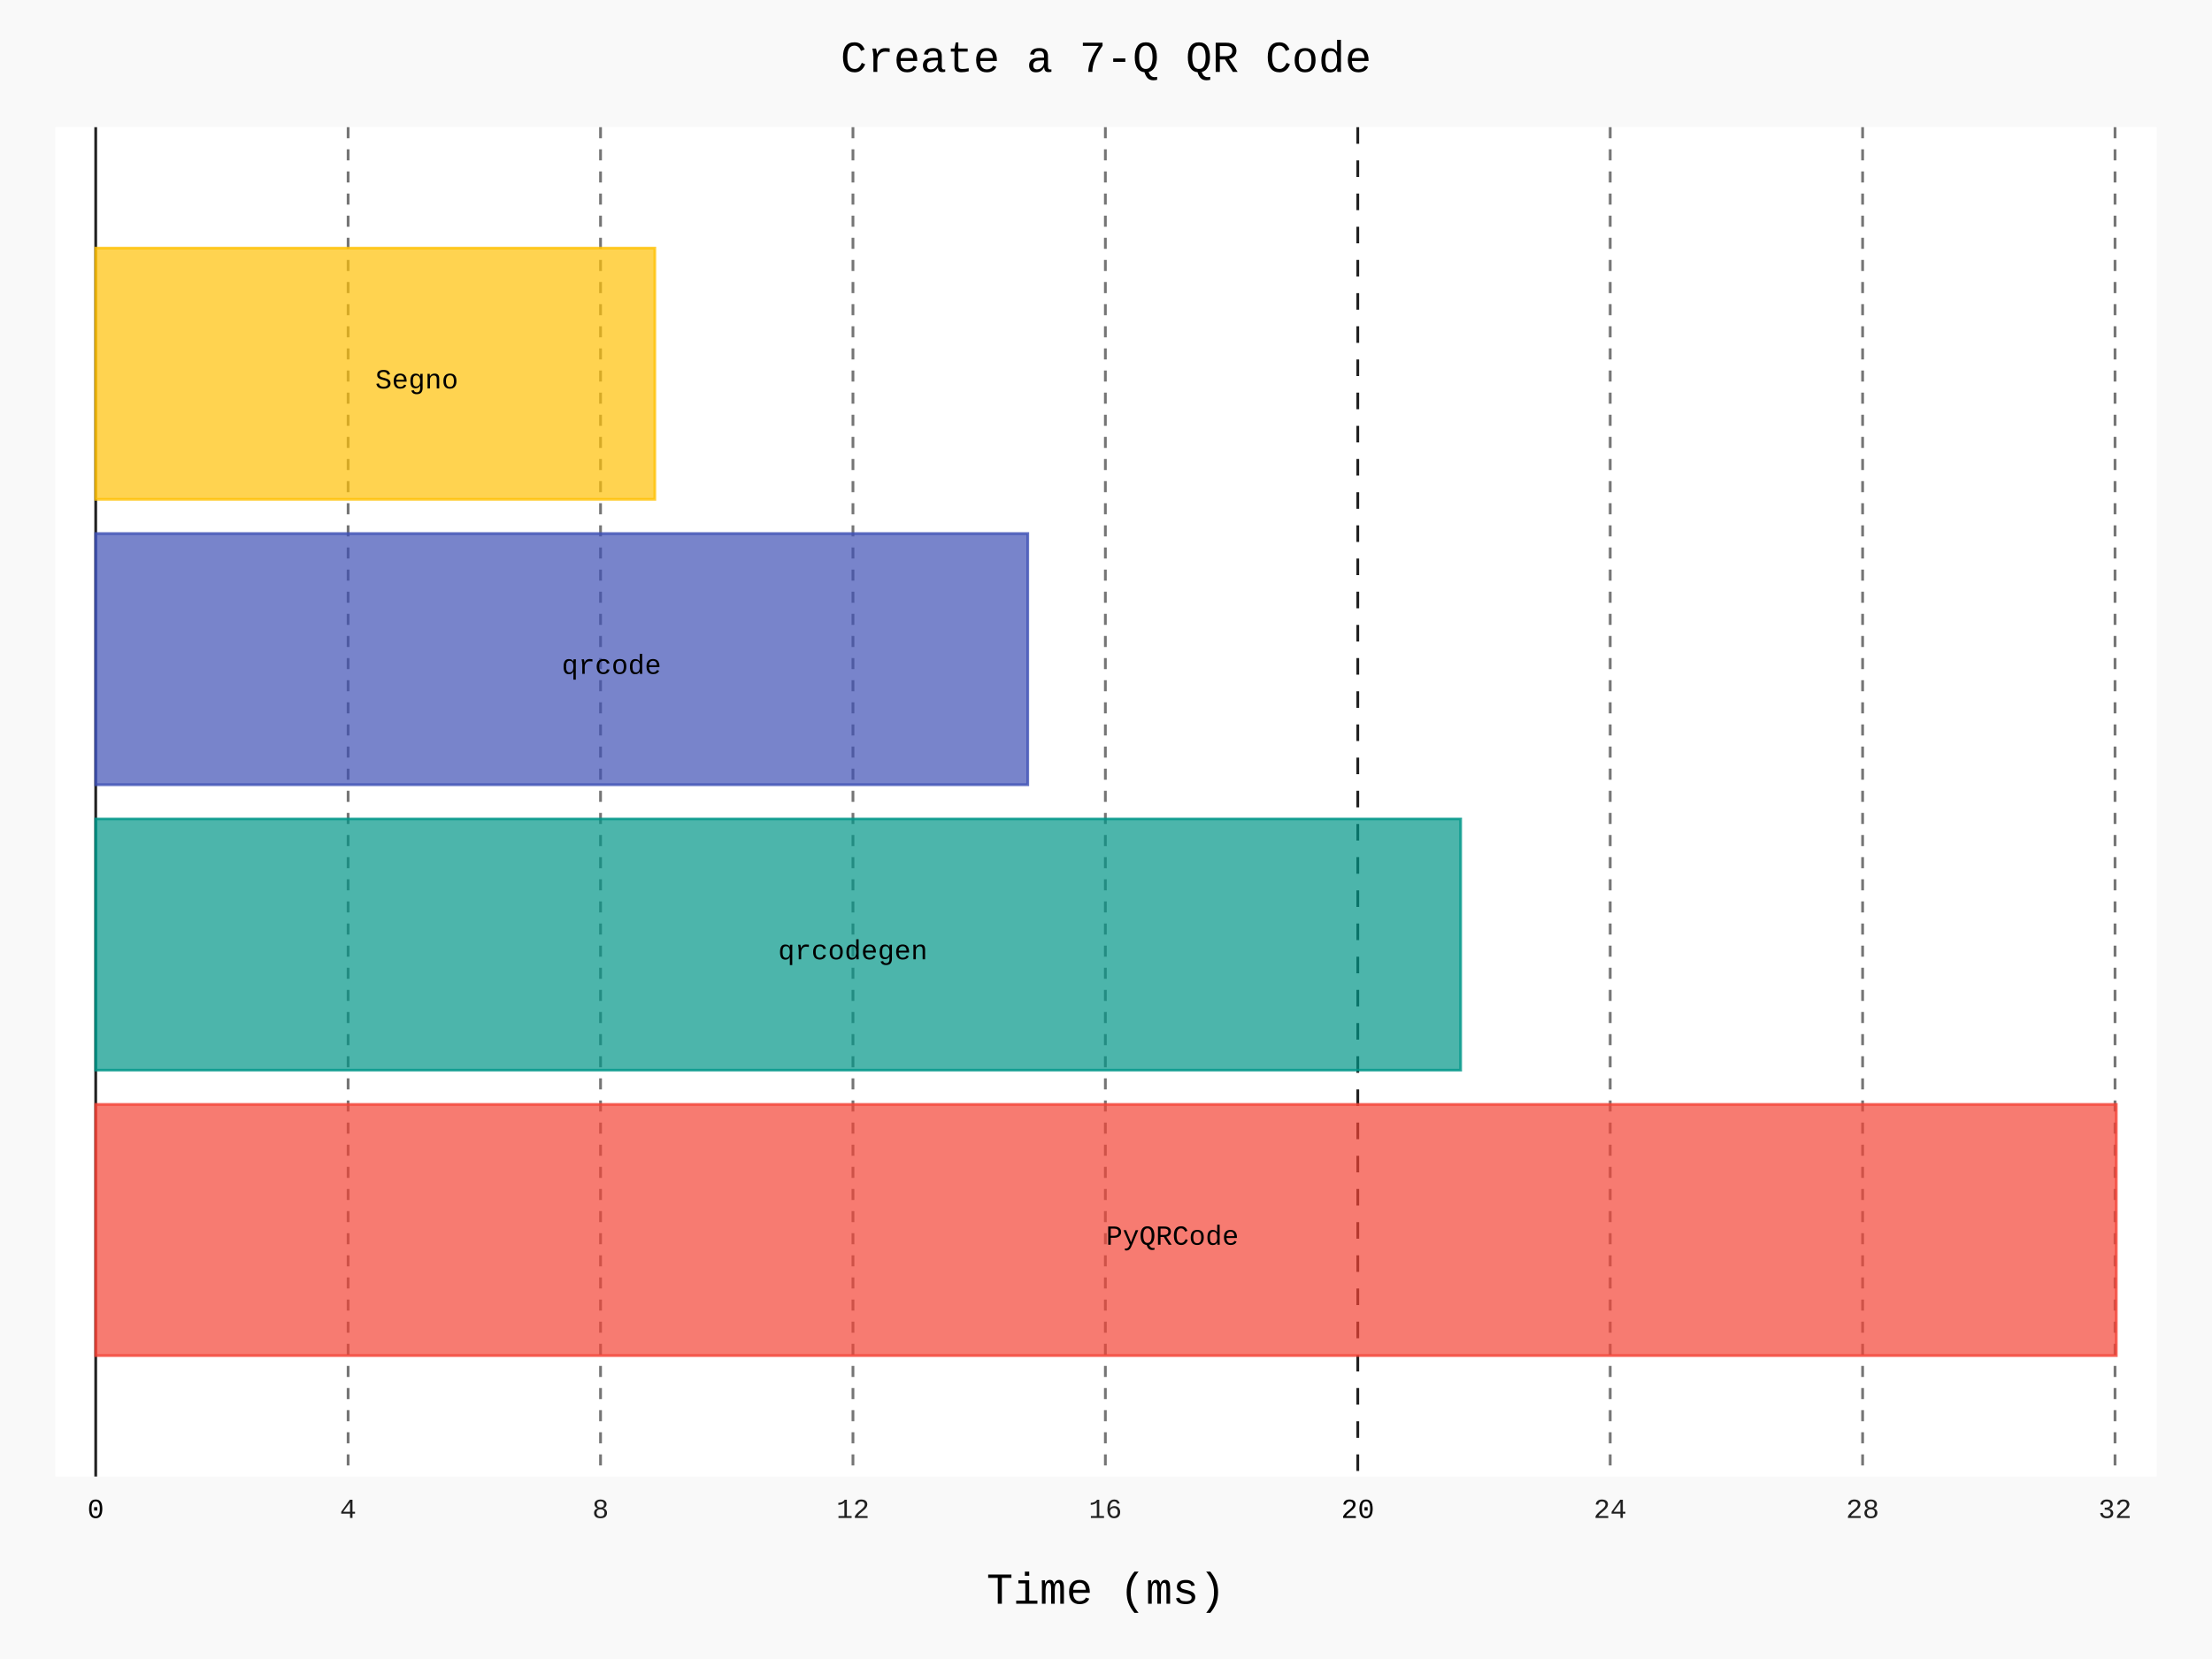
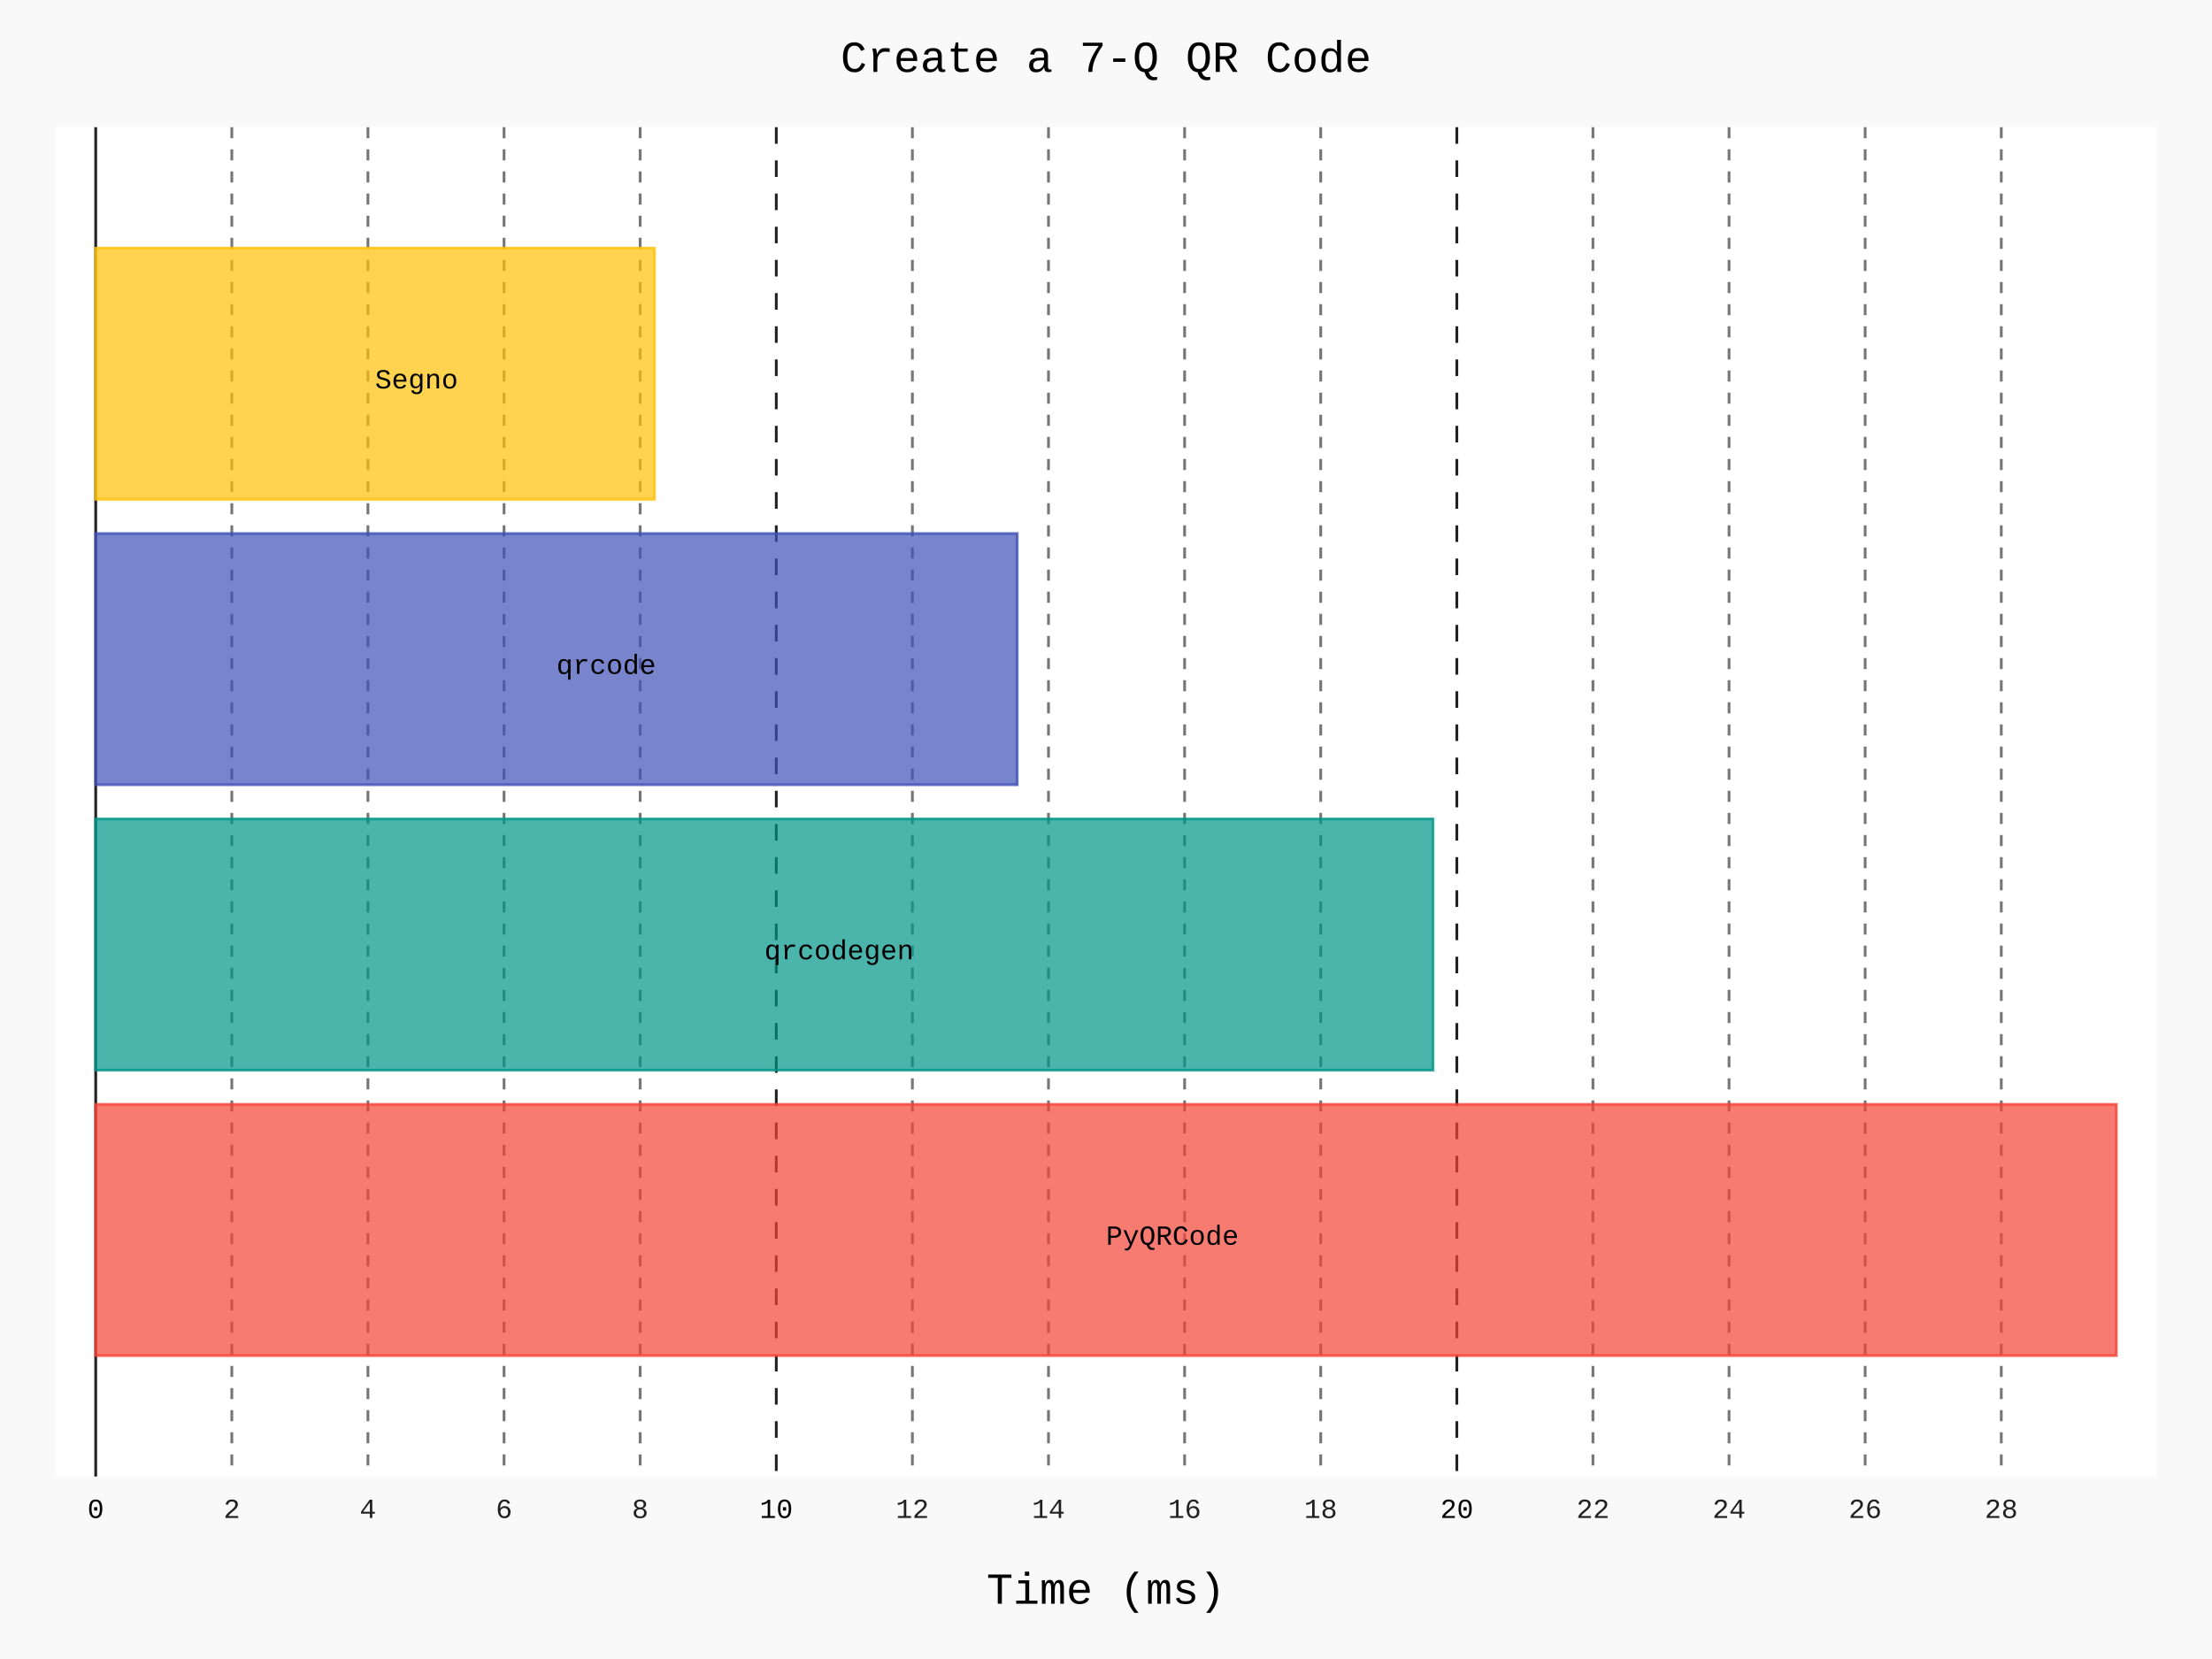
- <svg xmlns="http://www.w3.org/2000/svg" class="pygal-chart" id="chart-7473e0bb-a8fa-439c-84ca-d787f9d8f289" viewBox="0 0 800 600">
+ <svg xmlns="http://www.w3.org/2000/svg" class="pygal-chart" id="chart-713f0210-c7e6-4030-8271-6c90b4af3f65" viewBox="0 0 800 600">
  <defs>
-     <style type="text/css">#chart-7473e0bb-a8fa-439c-84ca-d787f9d8f289{-webkit-user-select:none;-webkit-font-smoothing:antialiased;font-family:Consolas,"Liberation Mono",Menlo,Courier,monospace}#chart-7473e0bb-a8fa-439c-84ca-d787f9d8f289 .title{font-family:Consolas,"Liberation Mono",Menlo,Courier,monospace;font-size:16px}#chart-7473e0bb-a8fa-439c-84ca-d787f9d8f289 .legends .legend text{font-family:Consolas,"Liberation Mono",Menlo,Courier,monospace;font-size:14px}#chart-7473e0bb-a8fa-439c-84ca-d787f9d8f289 .axis text{font-family:Consolas,"Liberation Mono",Menlo,Courier,monospace;font-size:10px}#chart-7473e0bb-a8fa-439c-84ca-d787f9d8f289 .axis text.major{font-family:Consolas,"Liberation Mono",Menlo,Courier,monospace;font-size:10px}#chart-7473e0bb-a8fa-439c-84ca-d787f9d8f289 .text-overlay text.value{font-family:Consolas,"Liberation Mono",Menlo,Courier,monospace;font-size:16px}#chart-7473e0bb-a8fa-439c-84ca-d787f9d8f289 .text-overlay text.label{font-family:Consolas,"Liberation Mono",Menlo,Courier,monospace;font-size:10px}#chart-7473e0bb-a8fa-439c-84ca-d787f9d8f289 .tooltip{font-family:Consolas,"Liberation Mono",Menlo,Courier,monospace;font-size:14px}#chart-7473e0bb-a8fa-439c-84ca-d787f9d8f289 text.no_data{font-family:Consolas,"Liberation Mono",Menlo,Courier,monospace;font-size:64px}
- #chart-7473e0bb-a8fa-439c-84ca-d787f9d8f289{background-color:rgba(249,249,249,1)}#chart-7473e0bb-a8fa-439c-84ca-d787f9d8f289 path,#chart-7473e0bb-a8fa-439c-84ca-d787f9d8f289 line,#chart-7473e0bb-a8fa-439c-84ca-d787f9d8f289 rect,#chart-7473e0bb-a8fa-439c-84ca-d787f9d8f289 circle{-webkit-transition:150ms;-moz-transition:150ms;transition:150ms}#chart-7473e0bb-a8fa-439c-84ca-d787f9d8f289 .graph &gt; .background{fill:rgba(249,249,249,1)}#chart-7473e0bb-a8fa-439c-84ca-d787f9d8f289 .plot &gt; .background{fill:rgba(255,255,255,1)}#chart-7473e0bb-a8fa-439c-84ca-d787f9d8f289 .graph{fill:rgba(0,0,0,.87)}#chart-7473e0bb-a8fa-439c-84ca-d787f9d8f289 text.no_data{fill:rgba(0,0,0,1)}#chart-7473e0bb-a8fa-439c-84ca-d787f9d8f289 .title{fill:rgba(0,0,0,1)}#chart-7473e0bb-a8fa-439c-84ca-d787f9d8f289 .legends .legend text{fill:rgba(0,0,0,.87)}#chart-7473e0bb-a8fa-439c-84ca-d787f9d8f289 .legends .legend:hover text{fill:rgba(0,0,0,1)}#chart-7473e0bb-a8fa-439c-84ca-d787f9d8f289 .axis .line{stroke:rgba(0,0,0,1)}#chart-7473e0bb-a8fa-439c-84ca-d787f9d8f289 .axis .guide.line{stroke:rgba(0,0,0,.54)}#chart-7473e0bb-a8fa-439c-84ca-d787f9d8f289 .axis .major.line{stroke:rgba(0,0,0,.87)}#chart-7473e0bb-a8fa-439c-84ca-d787f9d8f289 .axis text.major{fill:rgba(0,0,0,1)}#chart-7473e0bb-a8fa-439c-84ca-d787f9d8f289 .axis.y .guides:hover .guide.line,#chart-7473e0bb-a8fa-439c-84ca-d787f9d8f289 .line-graph .axis.x .guides:hover .guide.line,#chart-7473e0bb-a8fa-439c-84ca-d787f9d8f289 .stackedline-graph .axis.x .guides:hover .guide.line,#chart-7473e0bb-a8fa-439c-84ca-d787f9d8f289 .xy-graph .axis.x .guides:hover .guide.line{stroke:rgba(0,0,0,1)}#chart-7473e0bb-a8fa-439c-84ca-d787f9d8f289 .axis .guides:hover text{fill:rgba(0,0,0,1)}#chart-7473e0bb-a8fa-439c-84ca-d787f9d8f289 .reactive{fill-opacity:.7;stroke-opacity:.8}#chart-7473e0bb-a8fa-439c-84ca-d787f9d8f289 .ci{stroke:rgba(0,0,0,.87)}#chart-7473e0bb-a8fa-439c-84ca-d787f9d8f289 .reactive.active,#chart-7473e0bb-a8fa-439c-84ca-d787f9d8f289 .active .reactive{fill-opacity:.8;stroke-opacity:.9;stroke-width:4}#chart-7473e0bb-a8fa-439c-84ca-d787f9d8f289 .ci .reactive.active{stroke-width:1.5}#chart-7473e0bb-a8fa-439c-84ca-d787f9d8f289 .series text{fill:rgba(0,0,0,1)}#chart-7473e0bb-a8fa-439c-84ca-d787f9d8f289 .tooltip rect{fill:rgba(255,255,255,1);stroke:rgba(0,0,0,1);-webkit-transition:opacity 150ms;-moz-transition:opacity 150ms;transition:opacity 150ms}#chart-7473e0bb-a8fa-439c-84ca-d787f9d8f289 .tooltip .label{fill:rgba(0,0,0,.87)}#chart-7473e0bb-a8fa-439c-84ca-d787f9d8f289 .tooltip .label{fill:rgba(0,0,0,.87)}#chart-7473e0bb-a8fa-439c-84ca-d787f9d8f289 .tooltip .legend{font-size:.8em;fill:rgba(0,0,0,.54)}#chart-7473e0bb-a8fa-439c-84ca-d787f9d8f289 .tooltip .x_label{font-size:.6em;fill:rgba(0,0,0,1)}#chart-7473e0bb-a8fa-439c-84ca-d787f9d8f289 .tooltip .xlink{font-size:.5em;text-decoration:underline}#chart-7473e0bb-a8fa-439c-84ca-d787f9d8f289 .tooltip .value{font-size:1.5em}#chart-7473e0bb-a8fa-439c-84ca-d787f9d8f289 .bound{font-size:.5em}#chart-7473e0bb-a8fa-439c-84ca-d787f9d8f289 .max-value{font-size:.75em;fill:rgba(0,0,0,.54)}#chart-7473e0bb-a8fa-439c-84ca-d787f9d8f289 .map-element{fill:rgba(255,255,255,1);stroke:rgba(0,0,0,.54) !important}#chart-7473e0bb-a8fa-439c-84ca-d787f9d8f289 .map-element .reactive{fill-opacity:inherit;stroke-opacity:inherit}#chart-7473e0bb-a8fa-439c-84ca-d787f9d8f289 .color-0,#chart-7473e0bb-a8fa-439c-84ca-d787f9d8f289 .color-0 a:visited{stroke:#F44336;fill:#F44336}#chart-7473e0bb-a8fa-439c-84ca-d787f9d8f289 .color-1,#chart-7473e0bb-a8fa-439c-84ca-d787f9d8f289 .color-1 a:visited{stroke:#3F51B5;fill:#3F51B5}#chart-7473e0bb-a8fa-439c-84ca-d787f9d8f289 .color-2,#chart-7473e0bb-a8fa-439c-84ca-d787f9d8f289 .color-2 a:visited{stroke:#009688;fill:#009688}#chart-7473e0bb-a8fa-439c-84ca-d787f9d8f289 .color-3,#chart-7473e0bb-a8fa-439c-84ca-d787f9d8f289 .color-3 a:visited{stroke:#FFC107;fill:#FFC107}#chart-7473e0bb-a8fa-439c-84ca-d787f9d8f289 .text-overlay .color-0 text{fill:black}#chart-7473e0bb-a8fa-439c-84ca-d787f9d8f289 .text-overlay .color-1 text{fill:black}#chart-7473e0bb-a8fa-439c-84ca-d787f9d8f289 .text-overlay .color-2 text{fill:black}#chart-7473e0bb-a8fa-439c-84ca-d787f9d8f289 .text-overlay .color-3 text{fill:black}
- #chart-7473e0bb-a8fa-439c-84ca-d787f9d8f289 text.no_data{text-anchor:middle}#chart-7473e0bb-a8fa-439c-84ca-d787f9d8f289 .guide.line{fill:none}#chart-7473e0bb-a8fa-439c-84ca-d787f9d8f289 .centered{text-anchor:middle}#chart-7473e0bb-a8fa-439c-84ca-d787f9d8f289 .title{text-anchor:middle}#chart-7473e0bb-a8fa-439c-84ca-d787f9d8f289 .legends .legend text{fill-opacity:1}#chart-7473e0bb-a8fa-439c-84ca-d787f9d8f289 .axis.x text{text-anchor:middle}#chart-7473e0bb-a8fa-439c-84ca-d787f9d8f289 .axis.x:not(.web) text[transform]{text-anchor:start}#chart-7473e0bb-a8fa-439c-84ca-d787f9d8f289 .axis.x:not(.web) text[transform].backwards{text-anchor:end}#chart-7473e0bb-a8fa-439c-84ca-d787f9d8f289 .axis.y text{text-anchor:end}#chart-7473e0bb-a8fa-439c-84ca-d787f9d8f289 .axis.y text[transform].backwards{text-anchor:start}#chart-7473e0bb-a8fa-439c-84ca-d787f9d8f289 .axis.y2 text{text-anchor:start}#chart-7473e0bb-a8fa-439c-84ca-d787f9d8f289 .axis.y2 text[transform].backwards{text-anchor:end}#chart-7473e0bb-a8fa-439c-84ca-d787f9d8f289 .axis .guide.line{stroke-dasharray:4,4}#chart-7473e0bb-a8fa-439c-84ca-d787f9d8f289 .axis .major.guide.line{stroke-dasharray:6,6}#chart-7473e0bb-a8fa-439c-84ca-d787f9d8f289 .horizontal .axis.y .guide.line,#chart-7473e0bb-a8fa-439c-84ca-d787f9d8f289 .horizontal .axis.y2 .guide.line,#chart-7473e0bb-a8fa-439c-84ca-d787f9d8f289 .vertical .axis.x .guide.line{opacity:0}#chart-7473e0bb-a8fa-439c-84ca-d787f9d8f289 .horizontal .axis.always_show .guide.line,#chart-7473e0bb-a8fa-439c-84ca-d787f9d8f289 .vertical .axis.always_show .guide.line{opacity:1 !important}#chart-7473e0bb-a8fa-439c-84ca-d787f9d8f289 .axis.y .guides:hover .guide.line,#chart-7473e0bb-a8fa-439c-84ca-d787f9d8f289 .axis.y2 .guides:hover .guide.line,#chart-7473e0bb-a8fa-439c-84ca-d787f9d8f289 .axis.x .guides:hover .guide.line{opacity:1}#chart-7473e0bb-a8fa-439c-84ca-d787f9d8f289 .axis .guides:hover text{opacity:1}#chart-7473e0bb-a8fa-439c-84ca-d787f9d8f289 .nofill{fill:none}#chart-7473e0bb-a8fa-439c-84ca-d787f9d8f289 .subtle-fill{fill-opacity:.2}#chart-7473e0bb-a8fa-439c-84ca-d787f9d8f289 .dot{stroke-width:1px;fill-opacity:1}#chart-7473e0bb-a8fa-439c-84ca-d787f9d8f289 .dot.active{stroke-width:5px}#chart-7473e0bb-a8fa-439c-84ca-d787f9d8f289 .dot.negative{fill:transparent}#chart-7473e0bb-a8fa-439c-84ca-d787f9d8f289 text,#chart-7473e0bb-a8fa-439c-84ca-d787f9d8f289 tspan{stroke:none !important}#chart-7473e0bb-a8fa-439c-84ca-d787f9d8f289 .series text.active{opacity:1}#chart-7473e0bb-a8fa-439c-84ca-d787f9d8f289 .tooltip rect{fill-opacity:.95;stroke-width:.5}#chart-7473e0bb-a8fa-439c-84ca-d787f9d8f289 .tooltip text{fill-opacity:1}#chart-7473e0bb-a8fa-439c-84ca-d787f9d8f289 .showable{visibility:hidden}#chart-7473e0bb-a8fa-439c-84ca-d787f9d8f289 .showable.shown{visibility:visible}#chart-7473e0bb-a8fa-439c-84ca-d787f9d8f289 .gauge-background{fill:rgba(229,229,229,1);stroke:none}#chart-7473e0bb-a8fa-439c-84ca-d787f9d8f289 .bg-lines{stroke:rgba(249,249,249,1);stroke-width:2px}</style>
+     <style type="text/css">#chart-713f0210-c7e6-4030-8271-6c90b4af3f65{-webkit-user-select:none;-webkit-font-smoothing:antialiased;font-family:Consolas,"Liberation Mono",Menlo,Courier,monospace}#chart-713f0210-c7e6-4030-8271-6c90b4af3f65 .title{font-family:Consolas,"Liberation Mono",Menlo,Courier,monospace;font-size:16px}#chart-713f0210-c7e6-4030-8271-6c90b4af3f65 .legends .legend text{font-family:Consolas,"Liberation Mono",Menlo,Courier,monospace;font-size:14px}#chart-713f0210-c7e6-4030-8271-6c90b4af3f65 .axis text{font-family:Consolas,"Liberation Mono",Menlo,Courier,monospace;font-size:10px}#chart-713f0210-c7e6-4030-8271-6c90b4af3f65 .axis text.major{font-family:Consolas,"Liberation Mono",Menlo,Courier,monospace;font-size:10px}#chart-713f0210-c7e6-4030-8271-6c90b4af3f65 .text-overlay text.value{font-family:Consolas,"Liberation Mono",Menlo,Courier,monospace;font-size:16px}#chart-713f0210-c7e6-4030-8271-6c90b4af3f65 .text-overlay text.label{font-family:Consolas,"Liberation Mono",Menlo,Courier,monospace;font-size:10px}#chart-713f0210-c7e6-4030-8271-6c90b4af3f65 .tooltip{font-family:Consolas,"Liberation Mono",Menlo,Courier,monospace;font-size:14px}#chart-713f0210-c7e6-4030-8271-6c90b4af3f65 text.no_data{font-family:Consolas,"Liberation Mono",Menlo,Courier,monospace;font-size:64px}
+ #chart-713f0210-c7e6-4030-8271-6c90b4af3f65{background-color:rgba(249,249,249,1)}#chart-713f0210-c7e6-4030-8271-6c90b4af3f65 path,#chart-713f0210-c7e6-4030-8271-6c90b4af3f65 line,#chart-713f0210-c7e6-4030-8271-6c90b4af3f65 rect,#chart-713f0210-c7e6-4030-8271-6c90b4af3f65 circle{-webkit-transition:150ms;-moz-transition:150ms;transition:150ms}#chart-713f0210-c7e6-4030-8271-6c90b4af3f65 .graph &gt; .background{fill:rgba(249,249,249,1)}#chart-713f0210-c7e6-4030-8271-6c90b4af3f65 .plot &gt; .background{fill:rgba(255,255,255,1)}#chart-713f0210-c7e6-4030-8271-6c90b4af3f65 .graph{fill:rgba(0,0,0,.87)}#chart-713f0210-c7e6-4030-8271-6c90b4af3f65 text.no_data{fill:rgba(0,0,0,1)}#chart-713f0210-c7e6-4030-8271-6c90b4af3f65 .title{fill:rgba(0,0,0,1)}#chart-713f0210-c7e6-4030-8271-6c90b4af3f65 .legends .legend text{fill:rgba(0,0,0,.87)}#chart-713f0210-c7e6-4030-8271-6c90b4af3f65 .legends .legend:hover text{fill:rgba(0,0,0,1)}#chart-713f0210-c7e6-4030-8271-6c90b4af3f65 .axis .line{stroke:rgba(0,0,0,1)}#chart-713f0210-c7e6-4030-8271-6c90b4af3f65 .axis .guide.line{stroke:rgba(0,0,0,.54)}#chart-713f0210-c7e6-4030-8271-6c90b4af3f65 .axis .major.line{stroke:rgba(0,0,0,.87)}#chart-713f0210-c7e6-4030-8271-6c90b4af3f65 .axis text.major{fill:rgba(0,0,0,1)}#chart-713f0210-c7e6-4030-8271-6c90b4af3f65 .axis.y .guides:hover .guide.line,#chart-713f0210-c7e6-4030-8271-6c90b4af3f65 .line-graph .axis.x .guides:hover .guide.line,#chart-713f0210-c7e6-4030-8271-6c90b4af3f65 .stackedline-graph .axis.x .guides:hover .guide.line,#chart-713f0210-c7e6-4030-8271-6c90b4af3f65 .xy-graph .axis.x .guides:hover .guide.line{stroke:rgba(0,0,0,1)}#chart-713f0210-c7e6-4030-8271-6c90b4af3f65 .axis .guides:hover text{fill:rgba(0,0,0,1)}#chart-713f0210-c7e6-4030-8271-6c90b4af3f65 .reactive{fill-opacity:.7;stroke-opacity:.8}#chart-713f0210-c7e6-4030-8271-6c90b4af3f65 .ci{stroke:rgba(0,0,0,.87)}#chart-713f0210-c7e6-4030-8271-6c90b4af3f65 .reactive.active,#chart-713f0210-c7e6-4030-8271-6c90b4af3f65 .active .reactive{fill-opacity:.8;stroke-opacity:.9;stroke-width:4}#chart-713f0210-c7e6-4030-8271-6c90b4af3f65 .ci .reactive.active{stroke-width:1.5}#chart-713f0210-c7e6-4030-8271-6c90b4af3f65 .series text{fill:rgba(0,0,0,1)}#chart-713f0210-c7e6-4030-8271-6c90b4af3f65 .tooltip rect{fill:rgba(255,255,255,1);stroke:rgba(0,0,0,1);-webkit-transition:opacity 150ms;-moz-transition:opacity 150ms;transition:opacity 150ms}#chart-713f0210-c7e6-4030-8271-6c90b4af3f65 .tooltip .label{fill:rgba(0,0,0,.87)}#chart-713f0210-c7e6-4030-8271-6c90b4af3f65 .tooltip .label{fill:rgba(0,0,0,.87)}#chart-713f0210-c7e6-4030-8271-6c90b4af3f65 .tooltip .legend{font-size:.8em;fill:rgba(0,0,0,.54)}#chart-713f0210-c7e6-4030-8271-6c90b4af3f65 .tooltip .x_label{font-size:.6em;fill:rgba(0,0,0,1)}#chart-713f0210-c7e6-4030-8271-6c90b4af3f65 .tooltip .xlink{font-size:.5em;text-decoration:underline}#chart-713f0210-c7e6-4030-8271-6c90b4af3f65 .tooltip .value{font-size:1.5em}#chart-713f0210-c7e6-4030-8271-6c90b4af3f65 .bound{font-size:.5em}#chart-713f0210-c7e6-4030-8271-6c90b4af3f65 .max-value{font-size:.75em;fill:rgba(0,0,0,.54)}#chart-713f0210-c7e6-4030-8271-6c90b4af3f65 .map-element{fill:rgba(255,255,255,1);stroke:rgba(0,0,0,.54) !important}#chart-713f0210-c7e6-4030-8271-6c90b4af3f65 .map-element .reactive{fill-opacity:inherit;stroke-opacity:inherit}#chart-713f0210-c7e6-4030-8271-6c90b4af3f65 .color-0,#chart-713f0210-c7e6-4030-8271-6c90b4af3f65 .color-0 a:visited{stroke:#F44336;fill:#F44336}#chart-713f0210-c7e6-4030-8271-6c90b4af3f65 .color-1,#chart-713f0210-c7e6-4030-8271-6c90b4af3f65 .color-1 a:visited{stroke:#3F51B5;fill:#3F51B5}#chart-713f0210-c7e6-4030-8271-6c90b4af3f65 .color-2,#chart-713f0210-c7e6-4030-8271-6c90b4af3f65 .color-2 a:visited{stroke:#009688;fill:#009688}#chart-713f0210-c7e6-4030-8271-6c90b4af3f65 .color-3,#chart-713f0210-c7e6-4030-8271-6c90b4af3f65 .color-3 a:visited{stroke:#FFC107;fill:#FFC107}#chart-713f0210-c7e6-4030-8271-6c90b4af3f65 .text-overlay .color-0 text{fill:black}#chart-713f0210-c7e6-4030-8271-6c90b4af3f65 .text-overlay .color-1 text{fill:black}#chart-713f0210-c7e6-4030-8271-6c90b4af3f65 .text-overlay .color-2 text{fill:black}#chart-713f0210-c7e6-4030-8271-6c90b4af3f65 .text-overlay .color-3 text{fill:black}
+ #chart-713f0210-c7e6-4030-8271-6c90b4af3f65 text.no_data{text-anchor:middle}#chart-713f0210-c7e6-4030-8271-6c90b4af3f65 .guide.line{fill:none}#chart-713f0210-c7e6-4030-8271-6c90b4af3f65 .centered{text-anchor:middle}#chart-713f0210-c7e6-4030-8271-6c90b4af3f65 .title{text-anchor:middle}#chart-713f0210-c7e6-4030-8271-6c90b4af3f65 .legends .legend text{fill-opacity:1}#chart-713f0210-c7e6-4030-8271-6c90b4af3f65 .axis.x text{text-anchor:middle}#chart-713f0210-c7e6-4030-8271-6c90b4af3f65 .axis.x:not(.web) text[transform]{text-anchor:start}#chart-713f0210-c7e6-4030-8271-6c90b4af3f65 .axis.x:not(.web) text[transform].backwards{text-anchor:end}#chart-713f0210-c7e6-4030-8271-6c90b4af3f65 .axis.y text{text-anchor:end}#chart-713f0210-c7e6-4030-8271-6c90b4af3f65 .axis.y text[transform].backwards{text-anchor:start}#chart-713f0210-c7e6-4030-8271-6c90b4af3f65 .axis.y2 text{text-anchor:start}#chart-713f0210-c7e6-4030-8271-6c90b4af3f65 .axis.y2 text[transform].backwards{text-anchor:end}#chart-713f0210-c7e6-4030-8271-6c90b4af3f65 .axis .guide.line{stroke-dasharray:4,4}#chart-713f0210-c7e6-4030-8271-6c90b4af3f65 .axis .major.guide.line{stroke-dasharray:6,6}#chart-713f0210-c7e6-4030-8271-6c90b4af3f65 .horizontal .axis.y .guide.line,#chart-713f0210-c7e6-4030-8271-6c90b4af3f65 .horizontal .axis.y2 .guide.line,#chart-713f0210-c7e6-4030-8271-6c90b4af3f65 .vertical .axis.x .guide.line{opacity:0}#chart-713f0210-c7e6-4030-8271-6c90b4af3f65 .horizontal .axis.always_show .guide.line,#chart-713f0210-c7e6-4030-8271-6c90b4af3f65 .vertical .axis.always_show .guide.line{opacity:1 !important}#chart-713f0210-c7e6-4030-8271-6c90b4af3f65 .axis.y .guides:hover .guide.line,#chart-713f0210-c7e6-4030-8271-6c90b4af3f65 .axis.y2 .guides:hover .guide.line,#chart-713f0210-c7e6-4030-8271-6c90b4af3f65 .axis.x .guides:hover .guide.line{opacity:1}#chart-713f0210-c7e6-4030-8271-6c90b4af3f65 .axis .guides:hover text{opacity:1}#chart-713f0210-c7e6-4030-8271-6c90b4af3f65 .nofill{fill:none}#chart-713f0210-c7e6-4030-8271-6c90b4af3f65 .subtle-fill{fill-opacity:.2}#chart-713f0210-c7e6-4030-8271-6c90b4af3f65 .dot{stroke-width:1px;fill-opacity:1}#chart-713f0210-c7e6-4030-8271-6c90b4af3f65 .dot.active{stroke-width:5px}#chart-713f0210-c7e6-4030-8271-6c90b4af3f65 .dot.negative{fill:transparent}#chart-713f0210-c7e6-4030-8271-6c90b4af3f65 text,#chart-713f0210-c7e6-4030-8271-6c90b4af3f65 tspan{stroke:none !important}#chart-713f0210-c7e6-4030-8271-6c90b4af3f65 .series text.active{opacity:1}#chart-713f0210-c7e6-4030-8271-6c90b4af3f65 .tooltip rect{fill-opacity:.95;stroke-width:.5}#chart-713f0210-c7e6-4030-8271-6c90b4af3f65 .tooltip text{fill-opacity:1}#chart-713f0210-c7e6-4030-8271-6c90b4af3f65 .showable{visibility:hidden}#chart-713f0210-c7e6-4030-8271-6c90b4af3f65 .showable.shown{visibility:visible}#chart-713f0210-c7e6-4030-8271-6c90b4af3f65 .gauge-background{fill:rgba(229,229,229,1);stroke:none}#chart-713f0210-c7e6-4030-8271-6c90b4af3f65 .bg-lines{stroke:rgba(249,249,249,1);stroke-width:2px}</style>
  </defs>
  <g class="graph horizontalbar-graph horizontal">
    <rect class="background" height="600" width="800" x="0" y="0" />
    <g class="plot" transform="translate(20, 46)">
      <rect class="background" height="488" width="760" x="0" y="0" />
      <g class="axis x always_show">
        <g class="guides">
          <path class="axis major line" d="M14.615 0 v488" />
          <text class="major" x="14.615" y="503.0">0</text>
        </g>
        <g class="guides">
-           <path class="guide line" d="M105.904 0 v488" />
-           <text class="" x="105.904" y="503.0">4</text>
+           <path class="guide line" d="M63.842 0 v488" />
+           <text class="" x="63.842" y="503.0">2</text>
        </g>
        <g class="guides">
-           <path class="guide line" d="M197.194 0 v488" />
-           <text class="" x="197.194" y="503.0">8</text>
+           <path class="guide line" d="M113.069 0 v488" />
+           <text class="" x="113.069" y="503.0">4</text>
        </g>
        <g class="guides">
-           <path class="guide line" d="M288.483 0 v488" />
-           <text class="" x="288.483" y="503.0">12</text>
+           <path class="guide line" d="M162.295 0 v488" />
+           <text class="" x="162.295" y="503.0">6</text>
        </g>
        <g class="guides">
-           <path class="guide line" d="M379.772 0 v488" />
-           <text class="" x="379.772" y="503.0">16</text>
+           <path class="guide line" d="M211.522 0 v488" />
+           <text class="" x="211.522" y="503.0">8</text>
        </g>
        <g class="guides">
-           <path class="major guide line" d="M471.061 0 v488" />
-           <text class="major" x="471.061" y="503.0">20</text>
+           <path class="major guide line" d="M260.749 0 v488" />
+           <text class="major" x="260.749" y="503.0">10</text>
        </g>
        <g class="guides">
-           <path class="guide line" d="M562.35 0 v488" />
-           <text class="" x="562.35" y="503.0">24</text>
+           <path class="guide line" d="M309.975 0 v488" />
+           <text class="" x="309.975" y="503.0">12</text>
        </g>
        <g class="guides">
-           <path class="guide line" d="M653.639 0 v488" />
-           <text class="" x="653.639" y="503.0">28</text>
+           <path class="guide line" d="M359.202 0 v488" />
+           <text class="" x="359.202" y="503.0">14</text>
        </g>
        <g class="guides">
-           <path class="guide line" d="M744.928 0 v488" />
-           <text class="" x="744.928" y="503.0">32</text>
+           <path class="guide line" d="M408.428 0 v488" />
+           <text class="" x="408.428" y="503.0">16</text>
+         </g>
+         <g class="guides">
+           <path class="guide line" d="M457.655 0 v488" />
+           <text class="" x="457.655" y="503.0">18</text>
+         </g>
+         <g class="guides">
+           <path class="major guide line" d="M506.882 0 v488" />
+           <text class="major" x="506.882" y="503.0">20</text>
+         </g>
+         <g class="guides">
+           <path class="guide line" d="M556.108 0 v488" />
+           <text class="" x="556.108" y="503.0">22</text>
+         </g>
+         <g class="guides">
+           <path class="guide line" d="M605.335 0 v488" />
+           <text class="" x="605.335" y="503.0">24</text>
+         </g>
+         <g class="guides">
+           <path class="guide line" d="M654.561 0 v488" />
+           <text class="" x="654.561" y="503.0">26</text>
+         </g>
+         <g class="guides">
+           <path class="guide line" d="M703.788 0 v488" />
+           <text class="" x="703.788" y="503.0">28</text>
        </g>
      </g>
      <g class="series serie-3 color-3">
        <g class="bars">
          <g class="bar" style="fill: #F44336; stroke: #F44336">
            <rect class="rect reactive tooltip-trigger" height="90.843" rx="0" ry="0" width="730.769" x="14.615" y="353.425" />
          </g>
        </g>
      </g>
      <g class="series serie-2 color-2">
        <g class="bars">
          <g class="bar" style="fill: #009688; stroke: #009688">
-             <rect class="rect reactive tooltip-trigger" height="90.843" rx="0" ry="0" width="493.646" x="14.615" y="250.194" />
+             <rect class="rect reactive tooltip-trigger" height="90.843" rx="0" ry="0" width="483.652" x="14.615" y="250.194" />
          </g>
        </g>
      </g>
      <g class="series serie-1 color-1">
        <g class="bars">
          <g class="bar" style="fill: #3F51B5; stroke: #3F51B5">
-             <rect class="rect reactive tooltip-trigger" height="90.843" rx="0" ry="0" width="337.085" x="14.615" y="146.963" />
+             <rect class="rect reactive tooltip-trigger" height="90.843" rx="0" ry="0" width="333.264" x="14.615" y="146.963" />
          </g>
        </g>
      </g>
      <g class="series serie-0 color-0">
        <g class="bars">
          <g class="bar" style="fill: #FFC107; stroke: #FFC107">
-             <rect class="rect reactive tooltip-trigger" height="90.843" rx="0" ry="0" width="202.205" x="14.615" y="43.732" />
+             <rect class="rect reactive tooltip-trigger" height="90.843" rx="0" ry="0" width="202.075" x="14.615" y="43.732" />
          </g>
        </g>
      </g>
    </g>
    <g class="titles">
      <text class="title plot_title" x="400.0" y="26">Create a 7-Q QR Code</text>
      <text class="title" x="400.0" y="580">Time (ms)</text>
    </g>
    <g class="plot overlay" transform="translate(20, 46)">
      <g class="series serie-3 color-3" />
      <g class="series serie-2 color-2" />
      <g class="series serie-1 color-1" />
      <g class="series serie-0 color-0" />
    </g>
    <g class="plot text-overlay" transform="translate(20, 46)">
      <g class="series serie-3 color-3">
        <text class="label" x="380.0" y="404.179">PyQRCode</text>
      </g>
      <g class="series serie-2 color-2">
-         <text class="label" x="261.438" y="300.949">qrcodegen</text>
+         <text class="label" x="256.441" y="300.949">qrcodegen</text>
      </g>
      <g class="series serie-1 color-1">
-         <text class="label" x="183.158" y="197.718">qrcode</text>
+         <text class="label" x="181.248" y="197.718">qrcode</text>
      </g>
      <g class="series serie-0 color-0">
-         <text class="label" x="115.718" y="94.487">Segno</text>
+         <text class="label" x="115.653" y="94.487">Segno</text>
      </g>
    </g>
    <g class="plot tooltip-overlay" transform="translate(20, 46)">
      <g class="tooltip" style="opacity: 0" transform="translate(0 0)">
        <rect class="tooltip-box" height="0" rx="0" ry="0" width="0" />
        <g class="text" />
      </g>
    </g>
  </g>
</svg>
